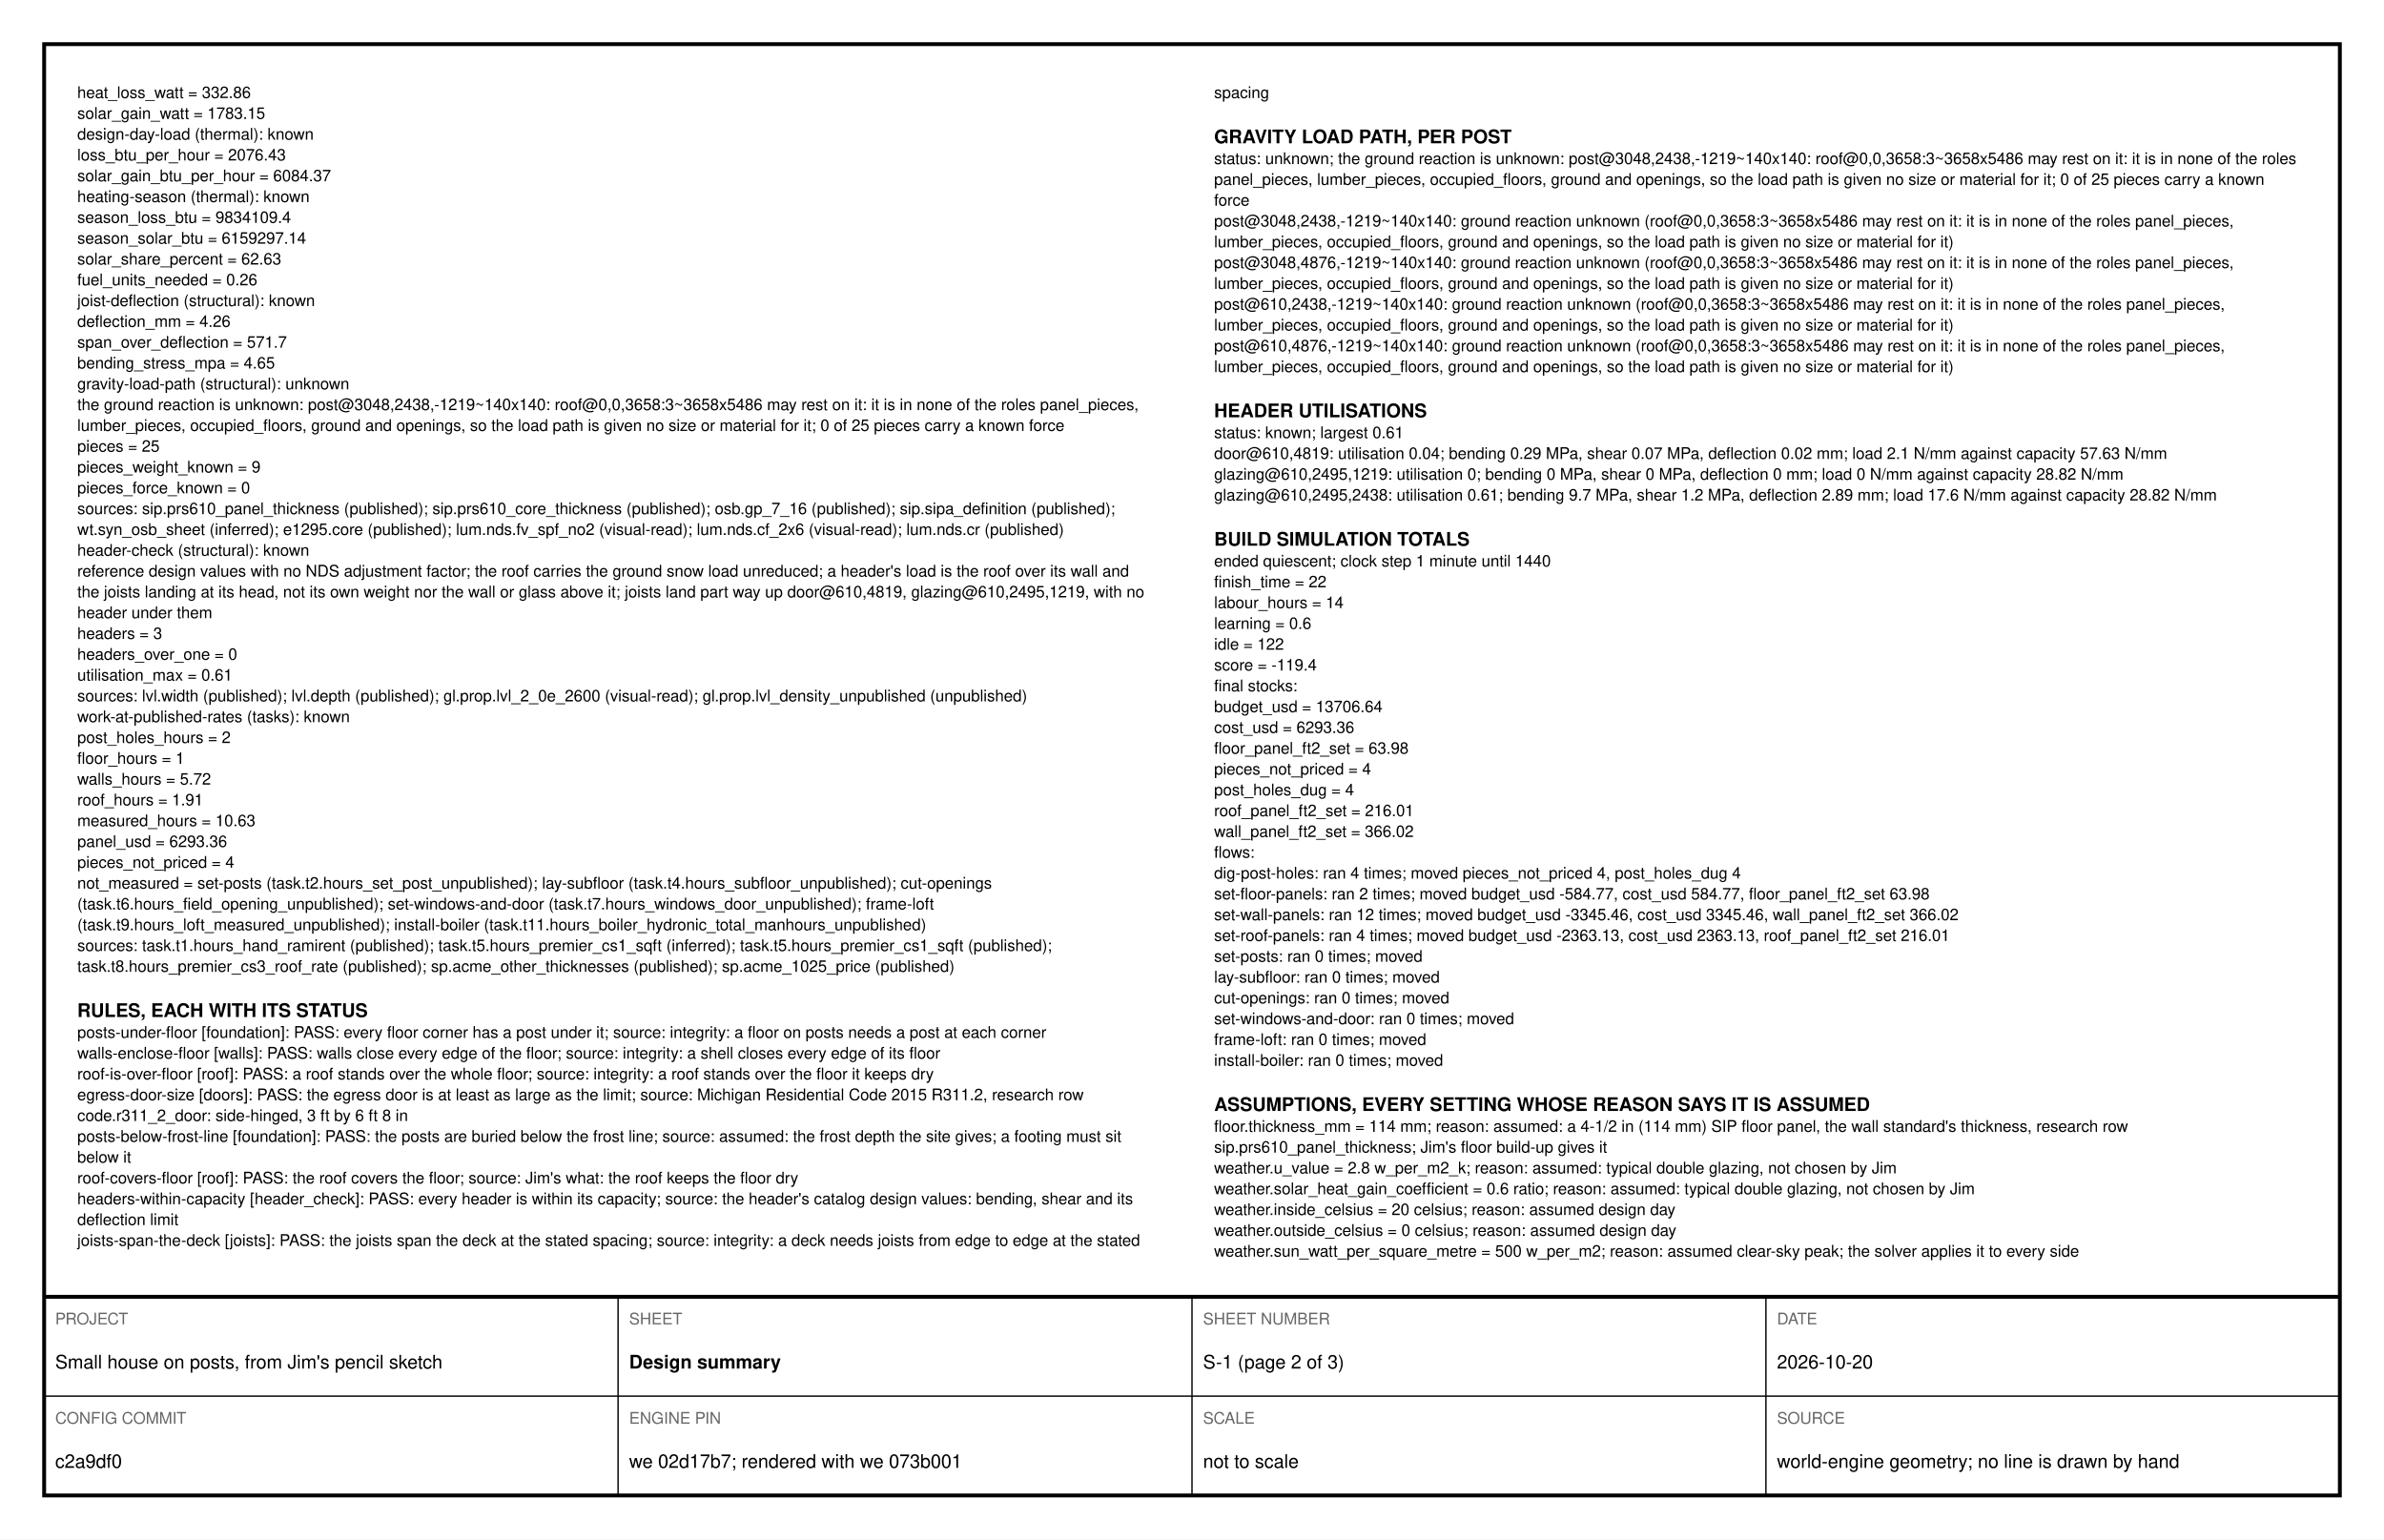
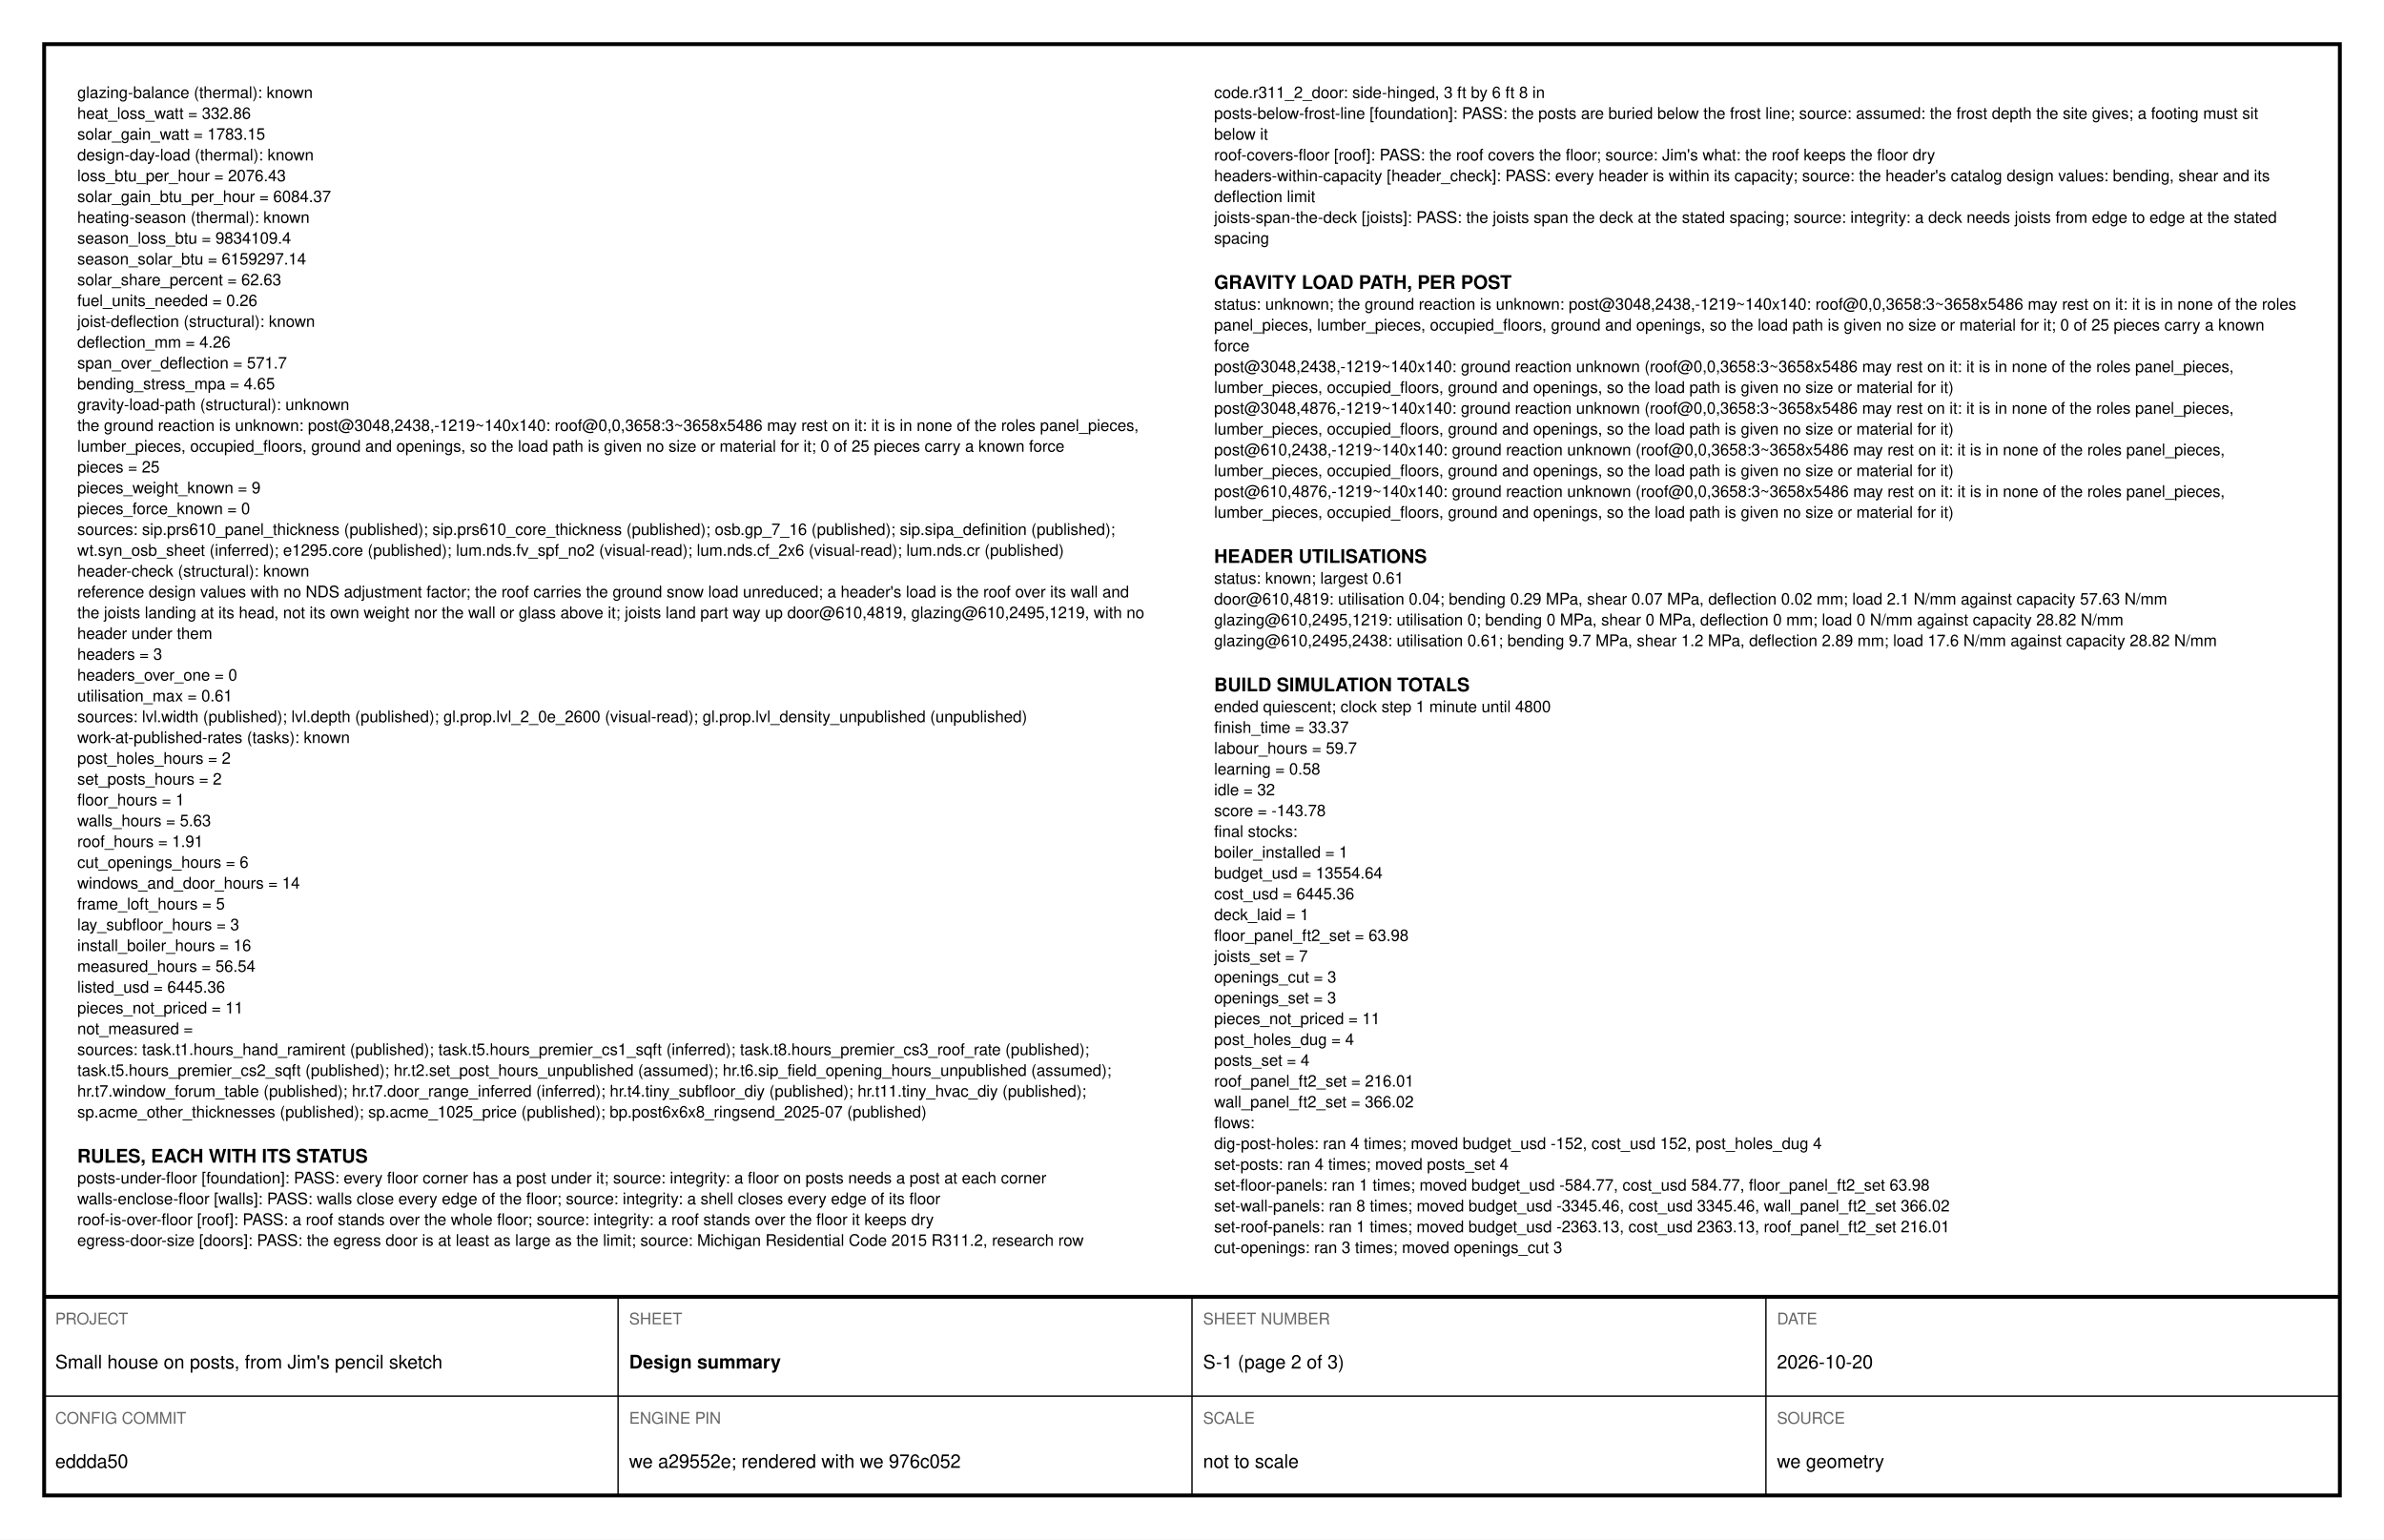
<svg xmlns="http://www.w3.org/2000/svg" width="432.000mm" height="279.000mm" viewBox="0 0 432.000 279.000" font-family="Helvetica, Arial, sans-serif">
  <rect width="432.000" height="279.000" fill="#ffffff" />
  <rect x="8.000" y="8.000" width="416.000" height="263.000" fill="none" stroke="#000000" stroke-width="0.700" />
-   <text x="14.000" y="17.770" font-size="2.900" text-anchor="start" fill="#000000">heat_loss_watt = 332.86</text>
-   <text x="14.000" y="21.540" font-size="2.900" text-anchor="start" fill="#000000">solar_gain_watt = 1783.15</text>
-   <text x="14.000" y="25.310" font-size="2.900" text-anchor="start" fill="#000000">design-day-load (thermal): known</text>
-   <text x="14.000" y="29.080" font-size="2.900" text-anchor="start" fill="#000000">loss_btu_per_hour = 2076.43</text>
-   <text x="14.000" y="32.850" font-size="2.900" text-anchor="start" fill="#000000">solar_gain_btu_per_hour = 6084.37</text>
-   <text x="14.000" y="36.620" font-size="2.900" text-anchor="start" fill="#000000">heating-season (thermal): known</text>
-   <text x="14.000" y="40.390" font-size="2.900" text-anchor="start" fill="#000000">season_loss_btu = 9834109.4</text>
-   <text x="14.000" y="44.160" font-size="2.900" text-anchor="start" fill="#000000">season_solar_btu = 6159297.14</text>
-   <text x="14.000" y="47.930" font-size="2.900" text-anchor="start" fill="#000000">solar_share_percent = 62.63</text>
-   <text x="14.000" y="51.700" font-size="2.900" text-anchor="start" fill="#000000">fuel_units_needed = 0.26</text>
-   <text x="14.000" y="55.470" font-size="2.900" text-anchor="start" fill="#000000">joist-deflection (structural): known</text>
-   <text x="14.000" y="59.240" font-size="2.900" text-anchor="start" fill="#000000">deflection_mm = 4.26</text>
-   <text x="14.000" y="63.010" font-size="2.900" text-anchor="start" fill="#000000">span_over_deflection = 571.7</text>
-   <text x="14.000" y="66.780" font-size="2.900" text-anchor="start" fill="#000000">bending_stress_mpa = 4.65</text>
-   <text x="14.000" y="70.550" font-size="2.900" text-anchor="start" fill="#000000">gravity-load-path (structural): unknown</text>
-   <text x="14.000" y="74.320" font-size="2.900" text-anchor="start" fill="#000000">the ground reaction is unknown: post@3048,2438,-1219~140x140: roof@0,0,3658:3~3658x5486 may rest on it: it is in none of the roles panel_pieces,</text>
-   <text x="14.000" y="78.090" font-size="2.900" text-anchor="start" fill="#000000">      lumber_pieces, occupied_floors, ground and openings, so the load path is given no size or material for it; 0 of 25 pieces carry a known force</text>
-   <text x="14.000" y="81.860" font-size="2.900" text-anchor="start" fill="#000000">pieces = 25</text>
-   <text x="14.000" y="85.630" font-size="2.900" text-anchor="start" fill="#000000">pieces_weight_known = 9</text>
-   <text x="14.000" y="89.400" font-size="2.900" text-anchor="start" fill="#000000">pieces_force_known = 0</text>
-   <text x="14.000" y="93.170" font-size="2.900" text-anchor="start" fill="#000000">sources: sip.prs610_panel_thickness (published); sip.prs610_core_thickness (published); osb.gp_7_16 (published); sip.sipa_definition (published);</text>
-   <text x="14.000" y="96.940" font-size="2.900" text-anchor="start" fill="#000000">      wt.syn_osb_sheet (inferred); e1295.core (published); lum.nds.fv_spf_no2 (visual-read); lum.nds.cf_2x6 (visual-read); lum.nds.cr (published)</text>
-   <text x="14.000" y="100.710" font-size="2.900" text-anchor="start" fill="#000000">header-check (structural): known</text>
-   <text x="14.000" y="104.480" font-size="2.900" text-anchor="start" fill="#000000">reference design values with no NDS adjustment factor; the roof carries the ground snow load unreduced; a header's load is the roof over its wall and</text>
-   <text x="14.000" y="108.250" font-size="2.900" text-anchor="start" fill="#000000">      the joists landing at its head, not its own weight nor the wall or glass above it; joists land part way up door@610,4819, glazing@610,2495,1219, with no</text>
-   <text x="14.000" y="112.020" font-size="2.900" text-anchor="start" fill="#000000">      header under them</text>
-   <text x="14.000" y="115.790" font-size="2.900" text-anchor="start" fill="#000000">headers = 3</text>
-   <text x="14.000" y="119.560" font-size="2.900" text-anchor="start" fill="#000000">headers_over_one = 0</text>
-   <text x="14.000" y="123.330" font-size="2.900" text-anchor="start" fill="#000000">utilisation_max = 0.61</text>
-   <text x="14.000" y="127.100" font-size="2.900" text-anchor="start" fill="#000000">sources: lvl.width (published); lvl.depth (published); gl.prop.lvl_2_0e_2600 (visual-read); gl.prop.lvl_density_unpublished (unpublished)</text>
-   <text x="14.000" y="130.870" font-size="2.900" text-anchor="start" fill="#000000">work-at-published-rates (tasks): known</text>
-   <text x="14.000" y="134.640" font-size="2.900" text-anchor="start" fill="#000000">post_holes_hours = 2</text>
-   <text x="14.000" y="138.410" font-size="2.900" text-anchor="start" fill="#000000">floor_hours = 1</text>
-   <text x="14.000" y="142.180" font-size="2.900" text-anchor="start" fill="#000000">walls_hours = 5.72</text>
-   <text x="14.000" y="145.950" font-size="2.900" text-anchor="start" fill="#000000">roof_hours = 1.91</text>
-   <text x="14.000" y="149.720" font-size="2.900" text-anchor="start" fill="#000000">measured_hours = 10.63</text>
-   <text x="14.000" y="153.490" font-size="2.900" text-anchor="start" fill="#000000">panel_usd = 6293.36</text>
-   <text x="14.000" y="157.260" font-size="2.900" text-anchor="start" fill="#000000">pieces_not_priced = 4</text>
-   <text x="14.000" y="161.030" font-size="2.900" text-anchor="start" fill="#000000">not_measured = set-posts (task.t2.hours_set_post_unpublished); lay-subfloor (task.t4.hours_subfloor_unpublished); cut-openings</text>
-   <text x="14.000" y="164.800" font-size="2.900" text-anchor="start" fill="#000000">      (task.t6.hours_field_opening_unpublished); set-windows-and-door (task.t7.hours_windows_door_unpublished); frame-loft</text>
-   <text x="14.000" y="168.570" font-size="2.900" text-anchor="start" fill="#000000">      (task.t9.hours_loft_measured_unpublished); install-boiler (task.t11.hours_boiler_hydronic_total_manhours_unpublished)</text>
-   <text x="14.000" y="172.340" font-size="2.900" text-anchor="start" fill="#000000">sources: task.t1.hours_hand_ramirent (published); task.t5.hours_premier_cs1_sqft (inferred); task.t5.hours_premier_cs1_sqft (published);</text>
-   <text x="14.000" y="176.110" font-size="2.900" text-anchor="start" fill="#000000">      task.t8.hours_premier_cs3_roof_rate (published); sp.acme_other_thicknesses (published); sp.acme_1025_price (published)</text>
-   <text x="14.000" y="179.880" font-size="2.900" text-anchor="start" fill="#000000" />
-   <text x="14.000" y="184.300" font-size="3.400" text-anchor="start" fill="#000000" font-weight="bold">RULES, EACH WITH ITS STATUS</text>
-   <text x="14.000" y="188.070" font-size="2.900" text-anchor="start" fill="#000000">posts-under-floor [foundation]: PASS: every floor corner has a post under it; source: integrity: a floor on posts needs a post at each corner</text>
-   <text x="14.000" y="191.840" font-size="2.900" text-anchor="start" fill="#000000">walls-enclose-floor [walls]: PASS: walls close every edge of the floor; source: integrity: a shell closes every edge of its floor</text>
-   <text x="14.000" y="195.610" font-size="2.900" text-anchor="start" fill="#000000">roof-is-over-floor [roof]: PASS: a roof stands over the whole floor; source: integrity: a roof stands over the floor it keeps dry</text>
-   <text x="14.000" y="199.380" font-size="2.900" text-anchor="start" fill="#000000">egress-door-size [doors]: PASS: the egress door is at least as large as the limit; source: Michigan Residential Code 2015 R311.2, research row</text>
-   <text x="14.000" y="203.150" font-size="2.900" text-anchor="start" fill="#000000">      code.r311_2_door: side-hinged, 3 ft by 6 ft 8 in</text>
-   <text x="14.000" y="206.920" font-size="2.900" text-anchor="start" fill="#000000">posts-below-frost-line [foundation]: PASS: the posts are buried below the frost line; source: assumed: the frost depth the site gives; a footing must sit</text>
-   <text x="14.000" y="210.690" font-size="2.900" text-anchor="start" fill="#000000">      below it</text>
-   <text x="14.000" y="214.460" font-size="2.900" text-anchor="start" fill="#000000">roof-covers-floor [roof]: PASS: the roof covers the floor; source: Jim's what: the roof keeps the floor dry</text>
-   <text x="14.000" y="218.230" font-size="2.900" text-anchor="start" fill="#000000">headers-within-capacity [header_check]: PASS: every header is within its capacity; source: the header's catalog design values: bending, shear and its</text>
-   <text x="14.000" y="222.000" font-size="2.900" text-anchor="start" fill="#000000">      deflection limit</text>
-   <text x="14.000" y="225.770" font-size="2.900" text-anchor="start" fill="#000000">joists-span-the-deck [joists]: PASS: the joists span the deck at the stated spacing; source: integrity: a deck needs joists from edge to edge at the stated</text>
-   <text x="220.000" y="17.770" font-size="2.900" text-anchor="start" fill="#000000">      spacing</text>
-   <text x="220.000" y="21.540" font-size="2.900" text-anchor="start" fill="#000000" />
-   <text x="220.000" y="25.960" font-size="3.400" text-anchor="start" fill="#000000" font-weight="bold">GRAVITY LOAD PATH, PER POST</text>
-   <text x="220.000" y="29.730" font-size="2.900" text-anchor="start" fill="#000000">status: unknown; the ground reaction is unknown: post@3048,2438,-1219~140x140: roof@0,0,3658:3~3658x5486 may rest on it: it is in none of the roles</text>
-   <text x="220.000" y="33.500" font-size="2.900" text-anchor="start" fill="#000000">      panel_pieces, lumber_pieces, occupied_floors, ground and openings, so the load path is given no size or material for it; 0 of 25 pieces carry a known</text>
-   <text x="220.000" y="37.270" font-size="2.900" text-anchor="start" fill="#000000">      force</text>
-   <text x="220.000" y="41.040" font-size="2.900" text-anchor="start" fill="#000000">post@3048,2438,-1219~140x140: ground reaction unknown (roof@0,0,3658:3~3658x5486 may rest on it: it is in none of the roles panel_pieces,</text>
-   <text x="220.000" y="44.810" font-size="2.900" text-anchor="start" fill="#000000">      lumber_pieces, occupied_floors, ground and openings, so the load path is given no size or material for it)</text>
-   <text x="220.000" y="48.580" font-size="2.900" text-anchor="start" fill="#000000">post@3048,4876,-1219~140x140: ground reaction unknown (roof@0,0,3658:3~3658x5486 may rest on it: it is in none of the roles panel_pieces,</text>
-   <text x="220.000" y="52.350" font-size="2.900" text-anchor="start" fill="#000000">      lumber_pieces, occupied_floors, ground and openings, so the load path is given no size or material for it)</text>
-   <text x="220.000" y="56.120" font-size="2.900" text-anchor="start" fill="#000000">post@610,2438,-1219~140x140: ground reaction unknown (roof@0,0,3658:3~3658x5486 may rest on it: it is in none of the roles panel_pieces,</text>
-   <text x="220.000" y="59.890" font-size="2.900" text-anchor="start" fill="#000000">      lumber_pieces, occupied_floors, ground and openings, so the load path is given no size or material for it)</text>
-   <text x="220.000" y="63.660" font-size="2.900" text-anchor="start" fill="#000000">post@610,4876,-1219~140x140: ground reaction unknown (roof@0,0,3658:3~3658x5486 may rest on it: it is in none of the roles panel_pieces,</text>
-   <text x="220.000" y="67.430" font-size="2.900" text-anchor="start" fill="#000000">      lumber_pieces, occupied_floors, ground and openings, so the load path is given no size or material for it)</text>
-   <text x="220.000" y="71.200" font-size="2.900" text-anchor="start" fill="#000000" />
-   <text x="220.000" y="75.620" font-size="3.400" text-anchor="start" fill="#000000" font-weight="bold">HEADER UTILISATIONS</text>
-   <text x="220.000" y="79.390" font-size="2.900" text-anchor="start" fill="#000000">status: known; largest 0.61</text>
-   <text x="220.000" y="83.160" font-size="2.900" text-anchor="start" fill="#000000">door@610,4819: utilisation 0.04; bending 0.29 MPa, shear 0.07 MPa, deflection 0.02 mm; load 2.1 N/mm against capacity 57.63 N/mm</text>
-   <text x="220.000" y="86.930" font-size="2.900" text-anchor="start" fill="#000000">glazing@610,2495,1219: utilisation 0; bending 0 MPa, shear 0 MPa, deflection 0 mm; load 0 N/mm against capacity 28.82 N/mm</text>
-   <text x="220.000" y="90.700" font-size="2.900" text-anchor="start" fill="#000000">glazing@610,2495,2438: utilisation 0.61; bending 9.7 MPa, shear 1.2 MPa, deflection 2.89 mm; load 17.6 N/mm against capacity 28.82 N/mm</text>
-   <text x="220.000" y="94.470" font-size="2.900" text-anchor="start" fill="#000000" />
-   <text x="220.000" y="98.890" font-size="3.400" text-anchor="start" fill="#000000" font-weight="bold">BUILD SIMULATION TOTALS</text>
-   <text x="220.000" y="102.660" font-size="2.900" text-anchor="start" fill="#000000">ended quiescent; clock step 1 minute until 1440</text>
-   <text x="220.000" y="106.430" font-size="2.900" text-anchor="start" fill="#000000">finish_time = 22</text>
-   <text x="220.000" y="110.200" font-size="2.900" text-anchor="start" fill="#000000">labour_hours = 14</text>
-   <text x="220.000" y="113.970" font-size="2.900" text-anchor="start" fill="#000000">learning = 0.6</text>
-   <text x="220.000" y="117.740" font-size="2.900" text-anchor="start" fill="#000000">idle = 122</text>
-   <text x="220.000" y="121.510" font-size="2.900" text-anchor="start" fill="#000000">score = -119.4</text>
-   <text x="220.000" y="125.280" font-size="2.900" text-anchor="start" fill="#000000">final stocks:</text>
-   <text x="220.000" y="129.050" font-size="2.900" text-anchor="start" fill="#000000">budget_usd = 13706.64</text>
-   <text x="220.000" y="132.820" font-size="2.900" text-anchor="start" fill="#000000">cost_usd = 6293.36</text>
-   <text x="220.000" y="136.590" font-size="2.900" text-anchor="start" fill="#000000">floor_panel_ft2_set = 63.98</text>
-   <text x="220.000" y="140.360" font-size="2.900" text-anchor="start" fill="#000000">pieces_not_priced = 4</text>
-   <text x="220.000" y="144.130" font-size="2.900" text-anchor="start" fill="#000000">post_holes_dug = 4</text>
-   <text x="220.000" y="147.900" font-size="2.900" text-anchor="start" fill="#000000">roof_panel_ft2_set = 216.01</text>
-   <text x="220.000" y="151.670" font-size="2.900" text-anchor="start" fill="#000000">wall_panel_ft2_set = 366.02</text>
-   <text x="220.000" y="155.440" font-size="2.900" text-anchor="start" fill="#000000">flows:</text>
-   <text x="220.000" y="159.210" font-size="2.900" text-anchor="start" fill="#000000">dig-post-holes: ran 4 times; moved pieces_not_priced 4, post_holes_dug 4</text>
-   <text x="220.000" y="162.980" font-size="2.900" text-anchor="start" fill="#000000">set-floor-panels: ran 2 times; moved budget_usd -584.77, cost_usd 584.77, floor_panel_ft2_set 63.98</text>
-   <text x="220.000" y="166.750" font-size="2.900" text-anchor="start" fill="#000000">set-wall-panels: ran 12 times; moved budget_usd -3345.46, cost_usd 3345.46, wall_panel_ft2_set 366.02</text>
-   <text x="220.000" y="170.520" font-size="2.900" text-anchor="start" fill="#000000">set-roof-panels: ran 4 times; moved budget_usd -2363.13, cost_usd 2363.13, roof_panel_ft2_set 216.01</text>
-   <text x="220.000" y="174.290" font-size="2.900" text-anchor="start" fill="#000000">set-posts: ran 0 times; moved </text>
-   <text x="220.000" y="178.060" font-size="2.900" text-anchor="start" fill="#000000">lay-subfloor: ran 0 times; moved </text>
-   <text x="220.000" y="181.830" font-size="2.900" text-anchor="start" fill="#000000">cut-openings: ran 0 times; moved </text>
-   <text x="220.000" y="185.600" font-size="2.900" text-anchor="start" fill="#000000">set-windows-and-door: ran 0 times; moved </text>
-   <text x="220.000" y="189.370" font-size="2.900" text-anchor="start" fill="#000000">frame-loft: ran 0 times; moved </text>
-   <text x="220.000" y="193.140" font-size="2.900" text-anchor="start" fill="#000000">install-boiler: ran 0 times; moved </text>
-   <text x="220.000" y="196.910" font-size="2.900" text-anchor="start" fill="#000000" />
-   <text x="220.000" y="201.330" font-size="3.400" text-anchor="start" fill="#000000" font-weight="bold">ASSUMPTIONS, EVERY SETTING WHOSE REASON SAYS IT IS ASSUMED</text>
-   <text x="220.000" y="205.100" font-size="2.900" text-anchor="start" fill="#000000">floor.thickness_mm = 114 mm; reason: assumed: a 4-1/2 in (114 mm) SIP floor panel, the wall standard's thickness, research row</text>
-   <text x="220.000" y="208.870" font-size="2.900" text-anchor="start" fill="#000000">      sip.prs610_panel_thickness; Jim's floor build-up gives it</text>
-   <text x="220.000" y="212.640" font-size="2.900" text-anchor="start" fill="#000000">weather.u_value = 2.8 w_per_m2_k; reason: assumed: typical double glazing, not chosen by Jim</text>
-   <text x="220.000" y="216.410" font-size="2.900" text-anchor="start" fill="#000000">weather.solar_heat_gain_coefficient = 0.6 ratio; reason: assumed: typical double glazing, not chosen by Jim</text>
-   <text x="220.000" y="220.180" font-size="2.900" text-anchor="start" fill="#000000">weather.inside_celsius = 20 celsius; reason: assumed design day</text>
-   <text x="220.000" y="223.950" font-size="2.900" text-anchor="start" fill="#000000">weather.outside_celsius = 0 celsius; reason: assumed design day</text>
-   <text x="220.000" y="227.720" font-size="2.900" text-anchor="start" fill="#000000">weather.sun_watt_per_square_metre = 500 w_per_m2; reason: assumed clear-sky peak; the solver applies it to every side</text>
+   <text x="14.000" y="17.770" font-size="2.900" text-anchor="start" fill="#000000">glazing-balance (thermal): known</text>
+   <text x="14.000" y="21.540" font-size="2.900" text-anchor="start" fill="#000000">heat_loss_watt = 332.86</text>
+   <text x="14.000" y="25.310" font-size="2.900" text-anchor="start" fill="#000000">solar_gain_watt = 1783.15</text>
+   <text x="14.000" y="29.080" font-size="2.900" text-anchor="start" fill="#000000">design-day-load (thermal): known</text>
+   <text x="14.000" y="32.850" font-size="2.900" text-anchor="start" fill="#000000">loss_btu_per_hour = 2076.43</text>
+   <text x="14.000" y="36.620" font-size="2.900" text-anchor="start" fill="#000000">solar_gain_btu_per_hour = 6084.37</text>
+   <text x="14.000" y="40.390" font-size="2.900" text-anchor="start" fill="#000000">heating-season (thermal): known</text>
+   <text x="14.000" y="44.160" font-size="2.900" text-anchor="start" fill="#000000">season_loss_btu = 9834109.4</text>
+   <text x="14.000" y="47.930" font-size="2.900" text-anchor="start" fill="#000000">season_solar_btu = 6159297.14</text>
+   <text x="14.000" y="51.700" font-size="2.900" text-anchor="start" fill="#000000">solar_share_percent = 62.63</text>
+   <text x="14.000" y="55.470" font-size="2.900" text-anchor="start" fill="#000000">fuel_units_needed = 0.26</text>
+   <text x="14.000" y="59.240" font-size="2.900" text-anchor="start" fill="#000000">joist-deflection (structural): known</text>
+   <text x="14.000" y="63.010" font-size="2.900" text-anchor="start" fill="#000000">deflection_mm = 4.26</text>
+   <text x="14.000" y="66.780" font-size="2.900" text-anchor="start" fill="#000000">span_over_deflection = 571.7</text>
+   <text x="14.000" y="70.550" font-size="2.900" text-anchor="start" fill="#000000">bending_stress_mpa = 4.65</text>
+   <text x="14.000" y="74.320" font-size="2.900" text-anchor="start" fill="#000000">gravity-load-path (structural): unknown</text>
+   <text x="14.000" y="78.090" font-size="2.900" text-anchor="start" fill="#000000">the ground reaction is unknown: post@3048,2438,-1219~140x140: roof@0,0,3658:3~3658x5486 may rest on it: it is in none of the roles panel_pieces,</text>
+   <text x="14.000" y="81.860" font-size="2.900" text-anchor="start" fill="#000000">      lumber_pieces, occupied_floors, ground and openings, so the load path is given no size or material for it; 0 of 25 pieces carry a known force</text>
+   <text x="14.000" y="85.630" font-size="2.900" text-anchor="start" fill="#000000">pieces = 25</text>
+   <text x="14.000" y="89.400" font-size="2.900" text-anchor="start" fill="#000000">pieces_weight_known = 9</text>
+   <text x="14.000" y="93.170" font-size="2.900" text-anchor="start" fill="#000000">pieces_force_known = 0</text>
+   <text x="14.000" y="96.940" font-size="2.900" text-anchor="start" fill="#000000">sources: sip.prs610_panel_thickness (published); sip.prs610_core_thickness (published); osb.gp_7_16 (published); sip.sipa_definition (published);</text>
+   <text x="14.000" y="100.710" font-size="2.900" text-anchor="start" fill="#000000">      wt.syn_osb_sheet (inferred); e1295.core (published); lum.nds.fv_spf_no2 (visual-read); lum.nds.cf_2x6 (visual-read); lum.nds.cr (published)</text>
+   <text x="14.000" y="104.480" font-size="2.900" text-anchor="start" fill="#000000">header-check (structural): known</text>
+   <text x="14.000" y="108.250" font-size="2.900" text-anchor="start" fill="#000000">reference design values with no NDS adjustment factor; the roof carries the ground snow load unreduced; a header's load is the roof over its wall and</text>
+   <text x="14.000" y="112.020" font-size="2.900" text-anchor="start" fill="#000000">      the joists landing at its head, not its own weight nor the wall or glass above it; joists land part way up door@610,4819, glazing@610,2495,1219, with no</text>
+   <text x="14.000" y="115.790" font-size="2.900" text-anchor="start" fill="#000000">      header under them</text>
+   <text x="14.000" y="119.560" font-size="2.900" text-anchor="start" fill="#000000">headers = 3</text>
+   <text x="14.000" y="123.330" font-size="2.900" text-anchor="start" fill="#000000">headers_over_one = 0</text>
+   <text x="14.000" y="127.100" font-size="2.900" text-anchor="start" fill="#000000">utilisation_max = 0.61</text>
+   <text x="14.000" y="130.870" font-size="2.900" text-anchor="start" fill="#000000">sources: lvl.width (published); lvl.depth (published); gl.prop.lvl_2_0e_2600 (visual-read); gl.prop.lvl_density_unpublished (unpublished)</text>
+   <text x="14.000" y="134.640" font-size="2.900" text-anchor="start" fill="#000000">work-at-published-rates (tasks): known</text>
+   <text x="14.000" y="138.410" font-size="2.900" text-anchor="start" fill="#000000">post_holes_hours = 2</text>
+   <text x="14.000" y="142.180" font-size="2.900" text-anchor="start" fill="#000000">set_posts_hours = 2</text>
+   <text x="14.000" y="145.950" font-size="2.900" text-anchor="start" fill="#000000">floor_hours = 1</text>
+   <text x="14.000" y="149.720" font-size="2.900" text-anchor="start" fill="#000000">walls_hours = 5.63</text>
+   <text x="14.000" y="153.490" font-size="2.900" text-anchor="start" fill="#000000">roof_hours = 1.91</text>
+   <text x="14.000" y="157.260" font-size="2.900" text-anchor="start" fill="#000000">cut_openings_hours = 6</text>
+   <text x="14.000" y="161.030" font-size="2.900" text-anchor="start" fill="#000000">windows_and_door_hours = 14</text>
+   <text x="14.000" y="164.800" font-size="2.900" text-anchor="start" fill="#000000">frame_loft_hours = 5</text>
+   <text x="14.000" y="168.570" font-size="2.900" text-anchor="start" fill="#000000">lay_subfloor_hours = 3</text>
+   <text x="14.000" y="172.340" font-size="2.900" text-anchor="start" fill="#000000">install_boiler_hours = 16</text>
+   <text x="14.000" y="176.110" font-size="2.900" text-anchor="start" fill="#000000">measured_hours = 56.54</text>
+   <text x="14.000" y="179.880" font-size="2.900" text-anchor="start" fill="#000000">listed_usd = 6445.36</text>
+   <text x="14.000" y="183.650" font-size="2.900" text-anchor="start" fill="#000000">pieces_not_priced = 11</text>
+   <text x="14.000" y="187.420" font-size="2.900" text-anchor="start" fill="#000000">not_measured = </text>
+   <text x="14.000" y="191.190" font-size="2.900" text-anchor="start" fill="#000000">sources: task.t1.hours_hand_ramirent (published); task.t5.hours_premier_cs1_sqft (inferred); task.t8.hours_premier_cs3_roof_rate (published);</text>
+   <text x="14.000" y="194.960" font-size="2.900" text-anchor="start" fill="#000000">      task.t5.hours_premier_cs2_sqft (published); hr.t2.set_post_hours_unpublished (assumed); hr.t6.sip_field_opening_hours_unpublished (assumed);</text>
+   <text x="14.000" y="198.730" font-size="2.900" text-anchor="start" fill="#000000">      hr.t7.window_forum_table (published); hr.t7.door_range_inferred (inferred); hr.t4.tiny_subfloor_diy (published); hr.t11.tiny_hvac_diy (published);</text>
+   <text x="14.000" y="202.500" font-size="2.900" text-anchor="start" fill="#000000">      sp.acme_other_thicknesses (published); sp.acme_1025_price (published); bp.post6x6x8_ringsend_2025-07 (published)</text>
+   <text x="14.000" y="206.270" font-size="2.900" text-anchor="start" fill="#000000" />
+   <text x="14.000" y="210.690" font-size="3.400" text-anchor="start" fill="#000000" font-weight="bold">RULES, EACH WITH ITS STATUS</text>
+   <text x="14.000" y="214.460" font-size="2.900" text-anchor="start" fill="#000000">posts-under-floor [foundation]: PASS: every floor corner has a post under it; source: integrity: a floor on posts needs a post at each corner</text>
+   <text x="14.000" y="218.230" font-size="2.900" text-anchor="start" fill="#000000">walls-enclose-floor [walls]: PASS: walls close every edge of the floor; source: integrity: a shell closes every edge of its floor</text>
+   <text x="14.000" y="222.000" font-size="2.900" text-anchor="start" fill="#000000">roof-is-over-floor [roof]: PASS: a roof stands over the whole floor; source: integrity: a roof stands over the floor it keeps dry</text>
+   <text x="14.000" y="225.770" font-size="2.900" text-anchor="start" fill="#000000">egress-door-size [doors]: PASS: the egress door is at least as large as the limit; source: Michigan Residential Code 2015 R311.2, research row</text>
+   <text x="220.000" y="17.770" font-size="2.900" text-anchor="start" fill="#000000">      code.r311_2_door: side-hinged, 3 ft by 6 ft 8 in</text>
+   <text x="220.000" y="21.540" font-size="2.900" text-anchor="start" fill="#000000">posts-below-frost-line [foundation]: PASS: the posts are buried below the frost line; source: assumed: the frost depth the site gives; a footing must sit</text>
+   <text x="220.000" y="25.310" font-size="2.900" text-anchor="start" fill="#000000">      below it</text>
+   <text x="220.000" y="29.080" font-size="2.900" text-anchor="start" fill="#000000">roof-covers-floor [roof]: PASS: the roof covers the floor; source: Jim's what: the roof keeps the floor dry</text>
+   <text x="220.000" y="32.850" font-size="2.900" text-anchor="start" fill="#000000">headers-within-capacity [header_check]: PASS: every header is within its capacity; source: the header's catalog design values: bending, shear and its</text>
+   <text x="220.000" y="36.620" font-size="2.900" text-anchor="start" fill="#000000">      deflection limit</text>
+   <text x="220.000" y="40.390" font-size="2.900" text-anchor="start" fill="#000000">joists-span-the-deck [joists]: PASS: the joists span the deck at the stated spacing; source: integrity: a deck needs joists from edge to edge at the stated</text>
+   <text x="220.000" y="44.160" font-size="2.900" text-anchor="start" fill="#000000">      spacing</text>
+   <text x="220.000" y="47.930" font-size="2.900" text-anchor="start" fill="#000000" />
+   <text x="220.000" y="52.350" font-size="3.400" text-anchor="start" fill="#000000" font-weight="bold">GRAVITY LOAD PATH, PER POST</text>
+   <text x="220.000" y="56.120" font-size="2.900" text-anchor="start" fill="#000000">status: unknown; the ground reaction is unknown: post@3048,2438,-1219~140x140: roof@0,0,3658:3~3658x5486 may rest on it: it is in none of the roles</text>
+   <text x="220.000" y="59.890" font-size="2.900" text-anchor="start" fill="#000000">      panel_pieces, lumber_pieces, occupied_floors, ground and openings, so the load path is given no size or material for it; 0 of 25 pieces carry a known</text>
+   <text x="220.000" y="63.660" font-size="2.900" text-anchor="start" fill="#000000">      force</text>
+   <text x="220.000" y="67.430" font-size="2.900" text-anchor="start" fill="#000000">post@3048,2438,-1219~140x140: ground reaction unknown (roof@0,0,3658:3~3658x5486 may rest on it: it is in none of the roles panel_pieces,</text>
+   <text x="220.000" y="71.200" font-size="2.900" text-anchor="start" fill="#000000">      lumber_pieces, occupied_floors, ground and openings, so the load path is given no size or material for it)</text>
+   <text x="220.000" y="74.970" font-size="2.900" text-anchor="start" fill="#000000">post@3048,4876,-1219~140x140: ground reaction unknown (roof@0,0,3658:3~3658x5486 may rest on it: it is in none of the roles panel_pieces,</text>
+   <text x="220.000" y="78.740" font-size="2.900" text-anchor="start" fill="#000000">      lumber_pieces, occupied_floors, ground and openings, so the load path is given no size or material for it)</text>
+   <text x="220.000" y="82.510" font-size="2.900" text-anchor="start" fill="#000000">post@610,2438,-1219~140x140: ground reaction unknown (roof@0,0,3658:3~3658x5486 may rest on it: it is in none of the roles panel_pieces,</text>
+   <text x="220.000" y="86.280" font-size="2.900" text-anchor="start" fill="#000000">      lumber_pieces, occupied_floors, ground and openings, so the load path is given no size or material for it)</text>
+   <text x="220.000" y="90.050" font-size="2.900" text-anchor="start" fill="#000000">post@610,4876,-1219~140x140: ground reaction unknown (roof@0,0,3658:3~3658x5486 may rest on it: it is in none of the roles panel_pieces,</text>
+   <text x="220.000" y="93.820" font-size="2.900" text-anchor="start" fill="#000000">      lumber_pieces, occupied_floors, ground and openings, so the load path is given no size or material for it)</text>
+   <text x="220.000" y="97.590" font-size="2.900" text-anchor="start" fill="#000000" />
+   <text x="220.000" y="102.010" font-size="3.400" text-anchor="start" fill="#000000" font-weight="bold">HEADER UTILISATIONS</text>
+   <text x="220.000" y="105.780" font-size="2.900" text-anchor="start" fill="#000000">status: known; largest 0.61</text>
+   <text x="220.000" y="109.550" font-size="2.900" text-anchor="start" fill="#000000">door@610,4819: utilisation 0.04; bending 0.29 MPa, shear 0.07 MPa, deflection 0.02 mm; load 2.1 N/mm against capacity 57.63 N/mm</text>
+   <text x="220.000" y="113.320" font-size="2.900" text-anchor="start" fill="#000000">glazing@610,2495,1219: utilisation 0; bending 0 MPa, shear 0 MPa, deflection 0 mm; load 0 N/mm against capacity 28.82 N/mm</text>
+   <text x="220.000" y="117.090" font-size="2.900" text-anchor="start" fill="#000000">glazing@610,2495,2438: utilisation 0.61; bending 9.7 MPa, shear 1.2 MPa, deflection 2.89 mm; load 17.6 N/mm against capacity 28.82 N/mm</text>
+   <text x="220.000" y="120.860" font-size="2.900" text-anchor="start" fill="#000000" />
+   <text x="220.000" y="125.280" font-size="3.400" text-anchor="start" fill="#000000" font-weight="bold">BUILD SIMULATION TOTALS</text>
+   <text x="220.000" y="129.050" font-size="2.900" text-anchor="start" fill="#000000">ended quiescent; clock step 1 minute until 4800</text>
+   <text x="220.000" y="132.820" font-size="2.900" text-anchor="start" fill="#000000">finish_time = 33.37</text>
+   <text x="220.000" y="136.590" font-size="2.900" text-anchor="start" fill="#000000">labour_hours = 59.7</text>
+   <text x="220.000" y="140.360" font-size="2.900" text-anchor="start" fill="#000000">learning = 0.58</text>
+   <text x="220.000" y="144.130" font-size="2.900" text-anchor="start" fill="#000000">idle = 32</text>
+   <text x="220.000" y="147.900" font-size="2.900" text-anchor="start" fill="#000000">score = -143.78</text>
+   <text x="220.000" y="151.670" font-size="2.900" text-anchor="start" fill="#000000">final stocks:</text>
+   <text x="220.000" y="155.440" font-size="2.900" text-anchor="start" fill="#000000">boiler_installed = 1</text>
+   <text x="220.000" y="159.210" font-size="2.900" text-anchor="start" fill="#000000">budget_usd = 13554.64</text>
+   <text x="220.000" y="162.980" font-size="2.900" text-anchor="start" fill="#000000">cost_usd = 6445.36</text>
+   <text x="220.000" y="166.750" font-size="2.900" text-anchor="start" fill="#000000">deck_laid = 1</text>
+   <text x="220.000" y="170.520" font-size="2.900" text-anchor="start" fill="#000000">floor_panel_ft2_set = 63.98</text>
+   <text x="220.000" y="174.290" font-size="2.900" text-anchor="start" fill="#000000">joists_set = 7</text>
+   <text x="220.000" y="178.060" font-size="2.900" text-anchor="start" fill="#000000">openings_cut = 3</text>
+   <text x="220.000" y="181.830" font-size="2.900" text-anchor="start" fill="#000000">openings_set = 3</text>
+   <text x="220.000" y="185.600" font-size="2.900" text-anchor="start" fill="#000000">pieces_not_priced = 11</text>
+   <text x="220.000" y="189.370" font-size="2.900" text-anchor="start" fill="#000000">post_holes_dug = 4</text>
+   <text x="220.000" y="193.140" font-size="2.900" text-anchor="start" fill="#000000">posts_set = 4</text>
+   <text x="220.000" y="196.910" font-size="2.900" text-anchor="start" fill="#000000">roof_panel_ft2_set = 216.01</text>
+   <text x="220.000" y="200.680" font-size="2.900" text-anchor="start" fill="#000000">wall_panel_ft2_set = 366.02</text>
+   <text x="220.000" y="204.450" font-size="2.900" text-anchor="start" fill="#000000">flows:</text>
+   <text x="220.000" y="208.220" font-size="2.900" text-anchor="start" fill="#000000">dig-post-holes: ran 4 times; moved budget_usd -152, cost_usd 152, post_holes_dug 4</text>
+   <text x="220.000" y="211.990" font-size="2.900" text-anchor="start" fill="#000000">set-posts: ran 4 times; moved posts_set 4</text>
+   <text x="220.000" y="215.760" font-size="2.900" text-anchor="start" fill="#000000">set-floor-panels: ran 1 times; moved budget_usd -584.77, cost_usd 584.77, floor_panel_ft2_set 63.98</text>
+   <text x="220.000" y="219.530" font-size="2.900" text-anchor="start" fill="#000000">set-wall-panels: ran 8 times; moved budget_usd -3345.46, cost_usd 3345.46, wall_panel_ft2_set 366.02</text>
+   <text x="220.000" y="223.300" font-size="2.900" text-anchor="start" fill="#000000">set-roof-panels: ran 1 times; moved budget_usd -2363.13, cost_usd 2363.13, roof_panel_ft2_set 216.01</text>
+   <text x="220.000" y="227.070" font-size="2.900" text-anchor="start" fill="#000000">cut-openings: ran 3 times; moved openings_cut 3</text>
  <text x="10.000" y="240.000" font-size="2.900" text-anchor="start" fill="#666666">PROJECT</text>
  <text x="10.000" y="248.000" font-size="3.400" text-anchor="start" fill="#000000">Small house on posts, from Jim's pencil sketch</text>
  <text x="114.000" y="240.000" font-size="2.900" text-anchor="start" fill="#666666">SHEET</text>
  <text x="114.000" y="248.000" font-size="3.400" text-anchor="start" fill="#000000" font-weight="bold">Design summary</text>
  <text x="218.000" y="240.000" font-size="2.900" text-anchor="start" fill="#666666">SHEET NUMBER</text>
  <text x="218.000" y="248.000" font-size="3.400" text-anchor="start" fill="#000000">S-1 (page 2 of 3)</text>
  <text x="322.000" y="240.000" font-size="2.900" text-anchor="start" fill="#666666">DATE</text>
  <text x="322.000" y="248.000" font-size="3.400" text-anchor="start" fill="#000000">2026-10-20</text>
  <text x="10.000" y="258.000" font-size="2.900" text-anchor="start" fill="#666666">CONFIG COMMIT</text>
-   <text x="10.000" y="266.000" font-size="3.400" text-anchor="start" fill="#000000">c2a9df0</text>
+   <text x="10.000" y="266.000" font-size="3.400" text-anchor="start" fill="#000000">eddda50</text>
  <text x="114.000" y="258.000" font-size="2.900" text-anchor="start" fill="#666666">ENGINE PIN</text>
-   <text x="114.000" y="266.000" font-size="3.400" text-anchor="start" fill="#000000">we 02d17b7; rendered with we 073b001</text>
+   <text x="114.000" y="266.000" font-size="3.400" text-anchor="start" fill="#000000">we a29552e; rendered with we 976c052</text>
  <text x="218.000" y="258.000" font-size="2.900" text-anchor="start" fill="#666666">SCALE</text>
  <text x="218.000" y="266.000" font-size="3.400" text-anchor="start" fill="#000000">not to scale</text>
  <text x="322.000" y="258.000" font-size="2.900" text-anchor="start" fill="#666666">SOURCE</text>
-   <text x="322.000" y="266.000" font-size="3.400" text-anchor="start" fill="#000000">world-engine geometry; no line is drawn by hand</text>
+   <text x="322.000" y="266.000" font-size="3.400" text-anchor="start" fill="#000000">we geometry</text>
  <line x1="8.000" y1="235.000" x2="424.000" y2="235.000" stroke="#000000" stroke-width="0.700" />
  <line x1="8.000" y1="253.000" x2="424.000" y2="253.000" stroke="#000000" stroke-width="0.250" />
  <line x1="112.000" y1="235.000" x2="112.000" y2="271.000" stroke="#000000" stroke-width="0.250" />
  <line x1="216.000" y1="235.000" x2="216.000" y2="271.000" stroke="#000000" stroke-width="0.250" />
  <line x1="320.000" y1="235.000" x2="320.000" y2="271.000" stroke="#000000" stroke-width="0.250" />
</svg>
